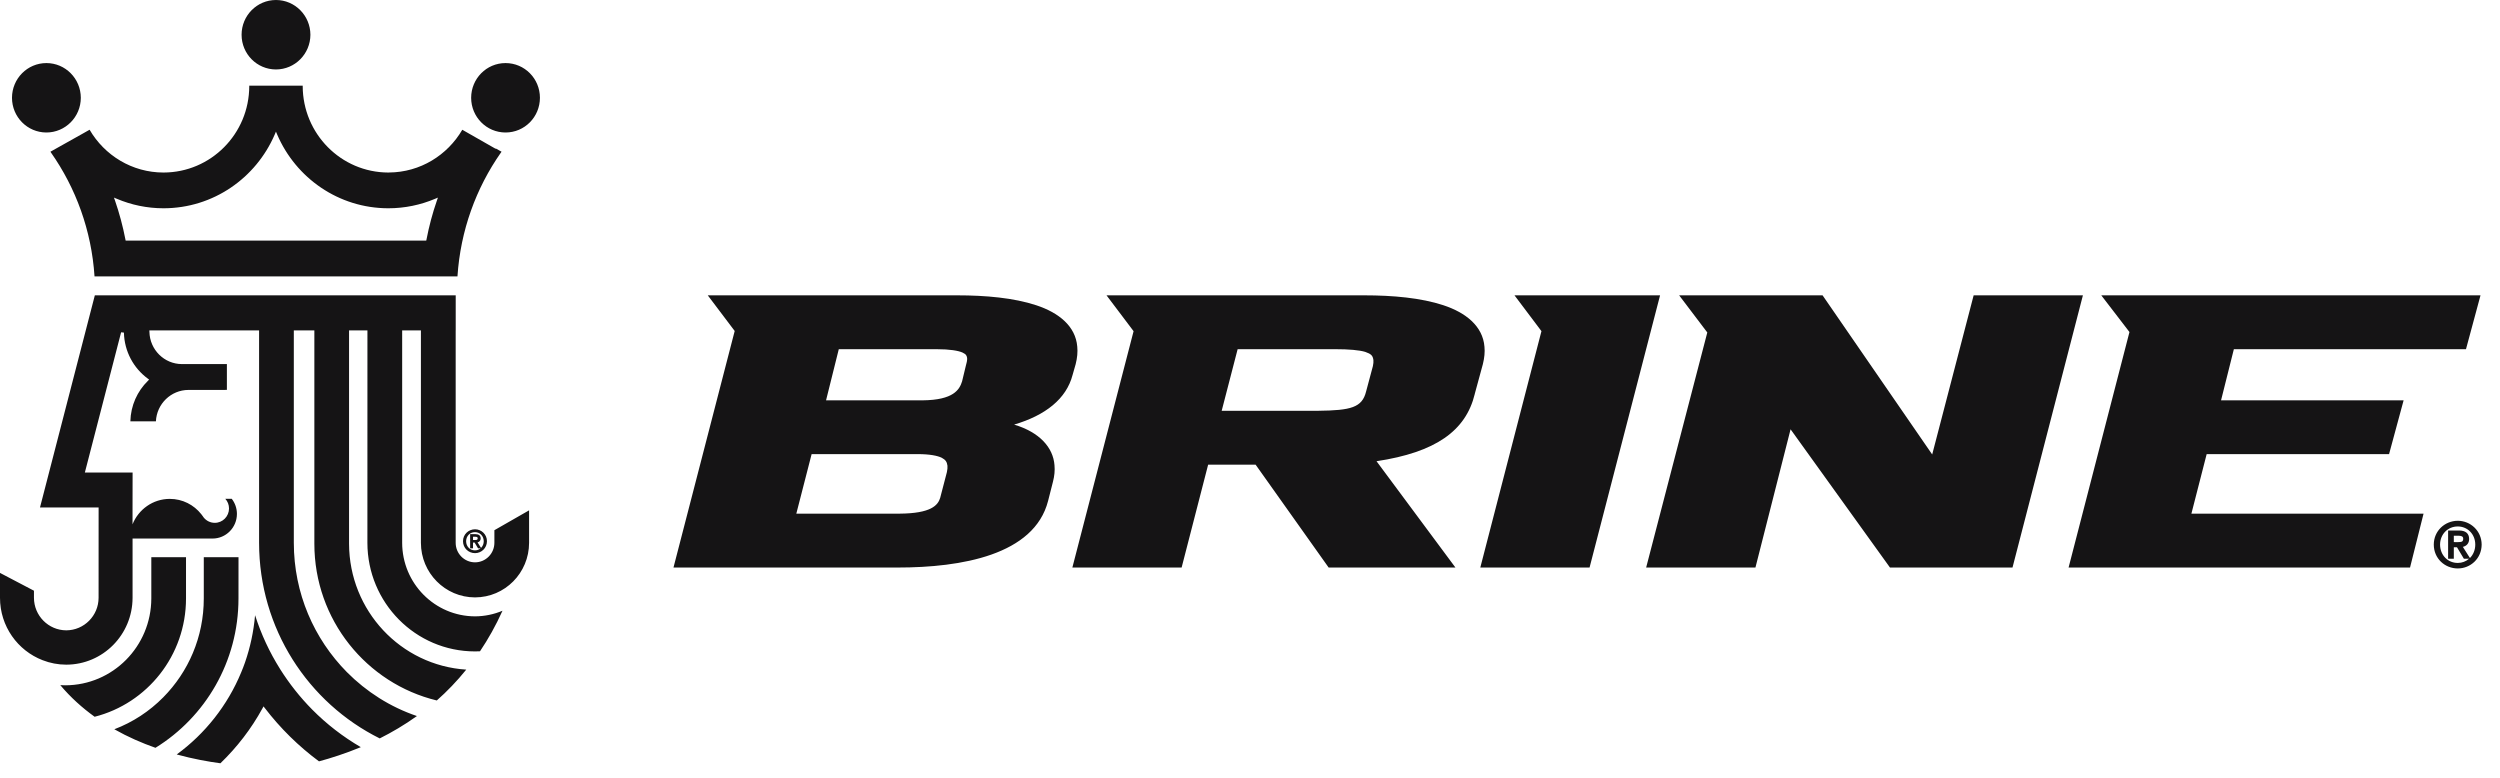
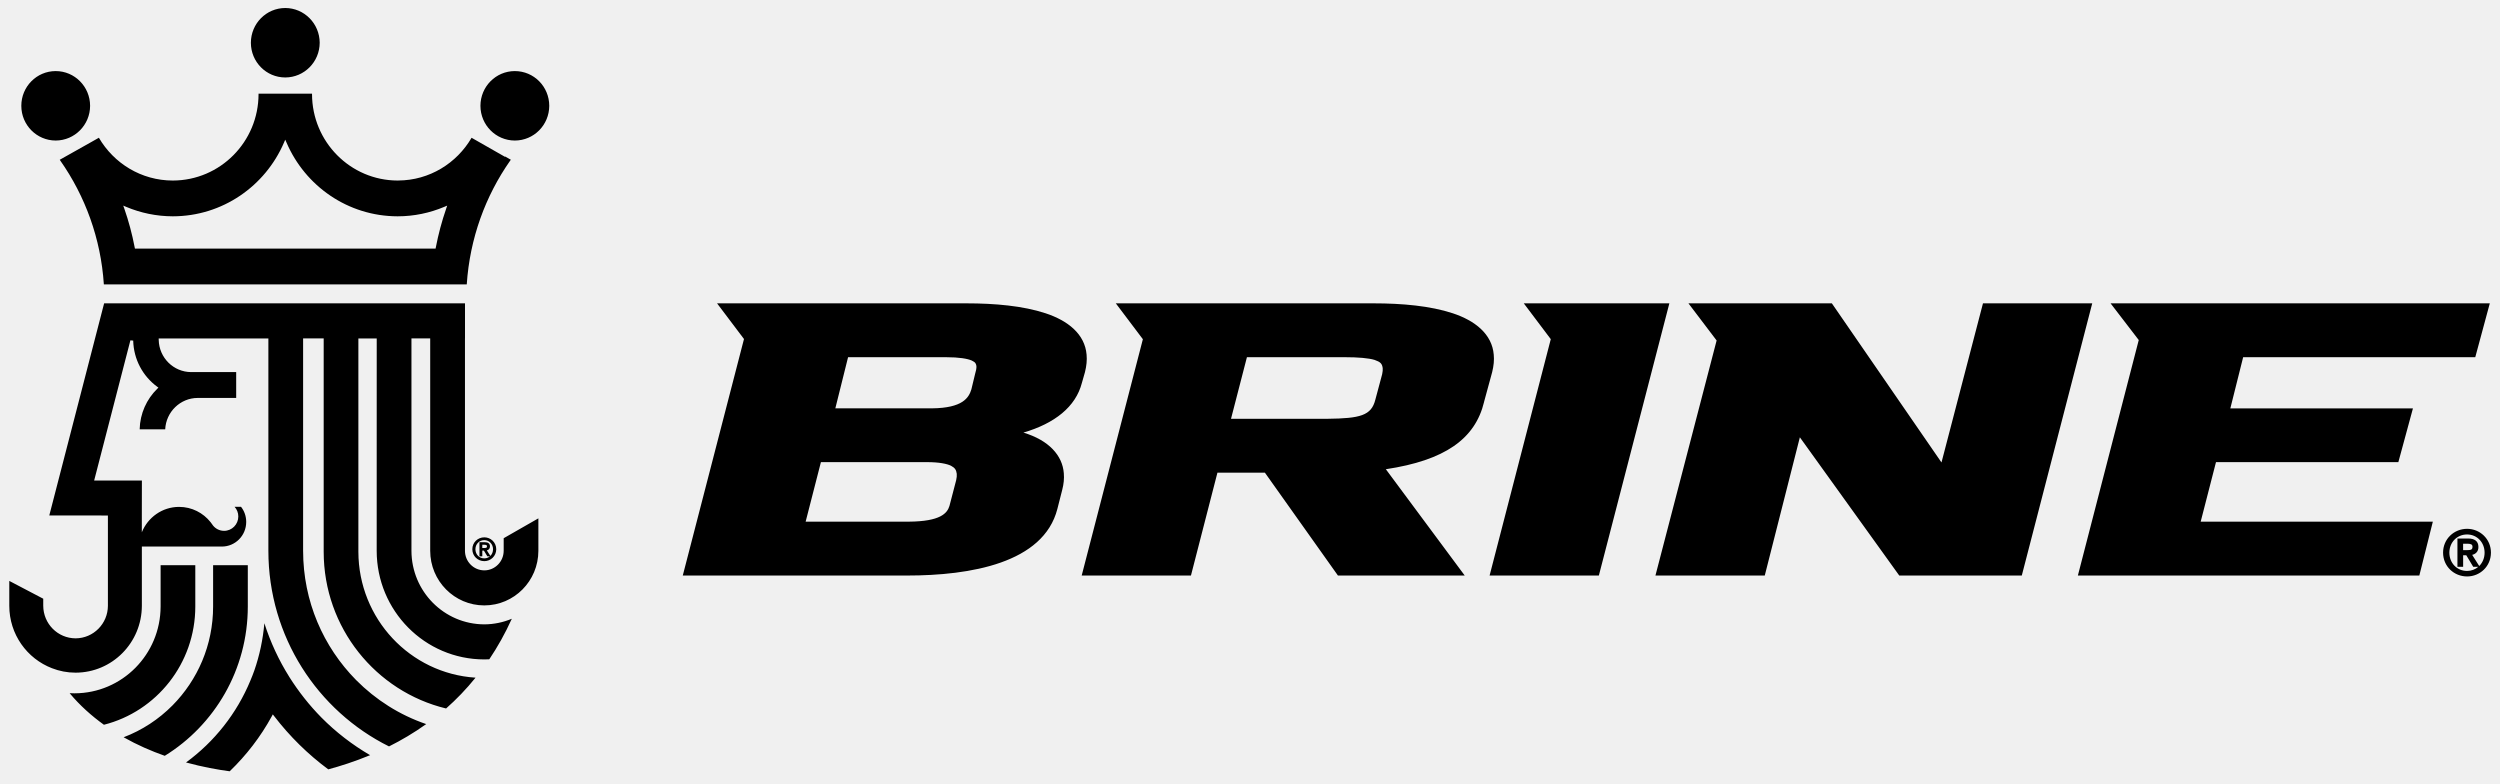
- <svg xmlns="http://www.w3.org/2000/svg" width="74" height="23" viewBox="0 0 74 23" fill="none">
-   <rect width="74" height="23" fill="#4E4E4E" />
-   <g id="Footer">
-     <rect width="402" height="1140" transform="translate(-32 -695.75)" fill="white" />
-     <g id="logo">
-       <path id="Vector" d="M72.751 15.415C72.366 15.416 72.04 15.715 72.04 16.12C72.04 16.53 72.366 16.826 72.751 16.826C73.129 16.826 73.455 16.53 73.457 16.12C73.455 15.714 73.129 15.416 72.751 15.415ZM72.633 16.046V15.857H72.768C72.85 15.86 72.911 15.871 72.911 15.947C72.91 16.045 72.852 16.043 72.75 16.047L72.633 16.046ZM72.902 16.187C73.004 16.163 73.088 16.088 73.086 15.952C73.085 15.782 72.973 15.703 72.785 15.703H72.464V16.539H72.633V16.199H72.727L72.931 16.539H73.084C72.994 16.617 72.879 16.663 72.75 16.663C72.455 16.663 72.228 16.434 72.226 16.12C72.228 15.812 72.455 15.583 72.75 15.583C73.04 15.583 73.268 15.811 73.268 16.12C73.268 16.281 73.207 16.42 73.11 16.518L72.901 16.188L72.902 16.187ZM72.993 10.336L73.423 8.742H62.198L63.032 9.828L61.23 16.799H71.337L71.737 15.205H64.865L65.317 13.443H70.716L71.147 11.85H65.743L66.122 10.337L72.993 10.336ZM31.748 11.1L31.84 10.778C31.887 10.591 31.903 10.42 31.887 10.261C31.838 9.653 31.336 9.254 30.674 9.036C30.009 8.816 29.171 8.742 28.336 8.742H20.95L21.747 9.797L19.935 16.799H26.574C28.45 16.799 30.612 16.43 31.023 14.828L31.169 14.254C31.211 14.092 31.228 13.928 31.213 13.77C31.174 13.248 30.774 12.795 30.018 12.568C30.946 12.294 31.564 11.806 31.748 11.1ZM28.028 13.975L27.829 14.738C27.762 14.957 27.56 15.197 26.629 15.204H23.571L24.024 13.442H27.159C27.52 13.441 27.752 13.49 27.874 13.549C27.993 13.612 28.029 13.673 28.045 13.787C28.049 13.839 28.044 13.903 28.028 13.975ZM28.586 10.838L28.478 11.287C28.402 11.534 28.224 11.841 27.311 11.85H24.451L24.828 10.336H27.718C28.126 10.336 28.368 10.382 28.487 10.434C28.604 10.489 28.613 10.527 28.627 10.597C28.633 10.664 28.611 10.75 28.586 10.838ZM58.42 8.742L57.193 13.452L53.948 8.742H49.703L50.536 9.841L48.726 16.799H51.961L53.001 12.707L55.943 16.799H59.57L61.654 8.742H58.42ZM44.829 8.742L45.627 9.802L43.817 16.799H47.051L49.138 8.742H44.829ZM43.653 11.659L43.893 10.778C43.939 10.591 43.956 10.42 43.94 10.263C43.891 9.653 43.387 9.254 42.727 9.036C42.063 8.816 41.223 8.742 40.389 8.742H32.753L33.554 9.803L31.742 16.799H34.976L35.761 13.754H37.166L39.328 16.799H43.081L40.745 13.652C42.487 13.389 43.389 12.759 43.654 11.659L43.653 11.659ZM40.637 10.839L40.435 11.594C40.317 12.063 39.987 12.148 39.023 12.159H36.162L36.634 10.336H39.522C39.932 10.336 40.235 10.363 40.411 10.416C40.59 10.478 40.634 10.527 40.653 10.658C40.657 10.707 40.653 10.769 40.637 10.839ZM14.061 15.667C13.868 15.667 13.705 15.817 13.705 16.019C13.705 16.224 13.868 16.373 14.061 16.373C14.25 16.373 14.413 16.224 14.414 16.019C14.413 15.817 14.25 15.667 14.061 15.667ZM14.001 15.983V15.888H14.069C14.11 15.889 14.14 15.895 14.14 15.933C14.14 15.982 14.111 15.982 14.06 15.984H14.002L14.001 15.983ZM14.136 16.053C14.187 16.042 14.229 16.004 14.228 15.936C14.227 15.851 14.172 15.812 14.077 15.811H13.916V16.23H14.001V16.059H14.048L14.15 16.23H14.226C14.181 16.268 14.124 16.291 14.059 16.291C13.911 16.291 13.798 16.177 13.797 16.02C13.798 15.866 13.912 15.751 14.059 15.751C14.204 15.751 14.318 15.866 14.319 16.02C14.319 16.1 14.288 16.169 14.239 16.218L14.135 16.053H14.136ZM2.392 2.895C2.391 2.327 1.935 1.867 1.374 1.867C0.811 1.867 0.356 2.327 0.355 2.895C0.356 3.463 0.811 3.922 1.374 3.922C1.935 3.921 2.391 3.462 2.392 2.895ZM14.964 1.867C14.401 1.867 13.947 2.327 13.946 2.895C13.947 3.463 14.402 3.922 14.964 3.922C15.528 3.922 15.981 3.463 15.982 2.895C15.982 2.327 15.528 1.867 14.964 1.867ZM8.169 2.056C8.731 2.055 9.186 1.596 9.188 1.029C9.186 0.46 8.731 0.001 8.169 0C7.606 0.001 7.151 0.46 7.151 1.029C7.151 1.597 7.606 2.056 8.169 2.056ZM14.671 4.404L13.684 3.841C13.245 4.593 12.44 5.1 11.514 5.106L11.513 5.107H11.495C10.095 5.104 8.963 3.96 8.96 2.548V2.536H7.377L7.378 2.548C7.377 3.96 6.243 5.104 4.842 5.107H4.84C3.906 5.107 3.092 4.596 2.652 3.84L2.447 3.956L1.699 4.375L1.493 4.491L1.51 4.517C2.246 5.566 2.709 6.821 2.798 8.181H13.541C13.63 6.821 14.092 5.566 14.827 4.517L14.846 4.491L14.677 4.396L14.671 4.404ZM12.931 5.939C12.803 6.31 12.7 6.694 12.625 7.086L12.617 7.121H3.719L3.712 7.086C3.636 6.694 3.533 6.31 3.405 5.939L3.373 5.849L3.46 5.885C3.886 6.065 4.351 6.165 4.841 6.165C6.313 6.164 7.577 5.268 8.13 3.986L8.168 3.896L8.206 3.986C8.758 5.268 10.022 6.164 11.494 6.165C11.983 6.165 12.45 6.065 12.875 5.886L12.962 5.849L12.931 5.94L12.931 5.939ZM5.506 17.714V16.493H4.479V17.714C4.476 19.134 3.338 20.282 1.933 20.285C1.883 20.285 1.834 20.283 1.785 20.28C2.09 20.644 2.436 20.953 2.801 21.216C4.355 20.822 5.506 19.404 5.506 17.714ZM7.059 17.714L7.06 16.493H6.032V17.714C6.032 18.86 5.574 19.891 4.832 20.641C4.424 21.054 3.932 21.378 3.384 21.586C3.786 21.814 4.201 21.994 4.602 22.135C6.076 21.226 7.059 19.585 7.059 17.714ZM14.634 15.694V16.067C14.633 16.386 14.376 16.645 14.061 16.645C13.744 16.645 13.488 16.386 13.488 16.067V9.78H13.489V8.742H2.807L1.184 15.02L2.919 15.022L2.918 17.693C2.918 18.224 2.489 18.656 1.962 18.658C1.434 18.656 1.006 18.225 1.005 17.693V17.485L0 16.958V17.694C0 18.539 0.524 19.258 1.262 19.542C1.479 19.627 1.716 19.674 1.962 19.674C3.046 19.672 3.922 18.788 3.924 17.694V15.941H6.291C6.689 15.941 7.012 15.615 7.013 15.213C7.013 15.044 6.956 14.888 6.86 14.765H6.669C6.737 14.84 6.779 14.94 6.779 15.05C6.779 15.285 6.591 15.476 6.358 15.476C6.224 15.476 6.105 15.413 6.029 15.318C6.018 15.303 6.01 15.291 6.005 15.283C5.989 15.26 5.974 15.239 5.957 15.219C5.739 14.944 5.404 14.767 5.026 14.767C4.527 14.767 4.1 15.078 3.923 15.519L3.923 15.502V15.024L3.925 13.987L2.512 13.986L3.585 9.836L3.668 9.845C3.681 10.404 3.955 10.898 4.374 11.206L4.414 11.236L4.379 11.272C4.066 11.578 3.87 12.001 3.859 12.472H4.615C4.638 11.956 5.061 11.543 5.578 11.542L6.716 11.541V10.777H5.385C4.861 10.776 4.434 10.351 4.423 9.823L4.421 9.78H7.669L7.669 16.066C7.669 18.608 9.124 20.806 11.24 21.857C11.601 21.676 11.972 21.459 12.341 21.195C11.551 20.927 10.846 20.477 10.267 19.894C9.297 18.912 8.697 17.563 8.697 16.066V9.78H9.305V16.094C9.305 18.346 10.85 20.231 12.929 20.734C13.231 20.467 13.524 20.165 13.801 19.821C11.866 19.697 10.337 18.079 10.332 16.095V9.78H10.876L10.875 16.066C10.876 17.841 12.3 19.281 14.06 19.282C14.109 19.282 14.159 19.28 14.208 19.278C14.45 18.918 14.675 18.52 14.874 18.078C14.624 18.183 14.349 18.243 14.061 18.244C12.87 18.241 11.906 17.268 11.904 16.066V9.78H12.459V16.066C12.459 16.959 13.176 17.682 14.06 17.683C14.944 17.682 15.66 16.96 15.661 16.067V15.106L14.634 15.694ZM8.288 19.799C7.979 19.308 7.73 18.774 7.55 18.21C7.508 18.695 7.407 19.161 7.254 19.604C7.218 19.706 7.18 19.807 7.138 19.905C6.735 20.881 6.068 21.72 5.231 22.332C5.721 22.466 6.17 22.546 6.524 22.593C7.016 22.119 7.439 21.571 7.77 20.965L7.8 20.909L7.84 20.96C8.298 21.557 8.838 22.089 9.442 22.536C9.799 22.44 10.223 22.304 10.68 22.116C10.152 21.808 9.668 21.435 9.24 21.002C8.881 20.639 8.562 20.235 8.288 19.8V19.799Z" fill="#151415" />
-     </g>
-   </g>
+ <svg xmlns="http://www.w3.org/2000/svg" width="74" height="23.2" viewBox="1.5 0.4 74 23.2" fill="none">
+   <path id="Vector" d="M74.526 16.053C74.141 16.053 73.815 16.352 73.815 16.757C73.815 17.167 74.141 17.463 74.526 17.463C74.905 17.463 75.231 17.167 75.232 16.757C75.231 16.351 74.905 16.053 74.526 16.053ZM74.408 16.683V16.494H74.543C74.625 16.497 74.686 16.508 74.686 16.584C74.685 16.682 74.627 16.68 74.525 16.684L74.408 16.683ZM74.677 16.824C74.779 16.8 74.863 16.725 74.861 16.589C74.86 16.42 74.749 16.34 74.56 16.34H74.24V17.177H74.409V16.836H74.502L74.707 17.177H74.859C74.769 17.254 74.654 17.3 74.525 17.3C74.23 17.3 74.003 17.072 74.001 16.758C74.003 16.449 74.23 16.22 74.525 16.22C74.815 16.22 75.043 16.449 75.044 16.758C75.044 16.918 74.983 17.057 74.885 17.155L74.677 16.825L74.677 16.824ZM74.768 10.973L75.198 9.379H63.973L64.807 10.465L63.005 17.436H73.112L73.512 15.842H66.64L67.093 14.08H72.491L72.923 12.488H67.518L67.897 10.974L74.768 10.973ZM33.523 11.737L33.615 11.415C33.662 11.228 33.678 11.057 33.663 10.898C33.613 10.29 33.111 9.891 32.449 9.673C31.784 9.453 30.946 9.379 30.111 9.379H22.725L23.522 10.435L21.71 17.436H28.349C30.226 17.436 32.387 17.067 32.798 15.465L32.944 14.891C32.986 14.729 33.003 14.565 32.989 14.408C32.95 13.885 32.55 13.432 31.793 13.205C32.721 12.932 33.339 12.443 33.523 11.737ZM29.803 14.612L29.604 15.375C29.538 15.594 29.335 15.834 28.404 15.841H25.347L25.799 14.079H28.934C29.296 14.079 29.527 14.127 29.649 14.186C29.768 14.249 29.805 14.31 29.82 14.425C29.825 14.476 29.819 14.54 29.803 14.612ZM30.361 11.475L30.253 11.924C30.178 12.171 30 12.478 29.086 12.487H26.226L26.603 10.973H29.494C29.901 10.973 30.143 11.019 30.262 11.071C30.379 11.126 30.388 11.164 30.402 11.234C30.408 11.301 30.387 11.388 30.361 11.475ZM60.196 9.379L58.968 14.089L55.723 9.379H51.478L52.312 10.478L50.501 17.436H53.737L54.776 13.344L57.718 17.436H61.345L63.43 9.379H60.196ZM46.604 9.379L47.403 10.439L45.592 17.436H48.826L50.913 9.379H46.604ZM45.428 12.296L45.668 11.415C45.714 11.228 45.731 11.057 45.715 10.9C45.666 10.29 45.162 9.891 44.502 9.673C43.838 9.453 42.998 9.379 42.164 9.379H34.528L35.329 10.441L33.518 17.436H36.752L37.536 14.391H38.941L41.103 17.436H44.856L42.521 14.289C44.263 14.027 45.164 13.396 45.429 12.297L45.428 12.296ZM42.412 11.476L42.21 12.231C42.093 12.701 41.762 12.785 40.798 12.796H37.938L38.409 10.973H41.297C41.707 10.973 42.01 11 42.187 11.053C42.365 11.115 42.409 11.164 42.428 11.296C42.432 11.344 42.428 11.406 42.412 11.476ZM15.836 16.305C15.643 16.305 15.481 16.454 15.481 16.657C15.481 16.861 15.643 17.01 15.836 17.01C16.025 17.01 16.188 16.861 16.189 16.657C16.188 16.454 16.025 16.305 15.836 16.305ZM15.776 16.62V16.525H15.844C15.885 16.527 15.915 16.532 15.915 16.57C15.915 16.619 15.886 16.619 15.835 16.621H15.777L15.776 16.62ZM15.911 16.691C15.962 16.679 16.004 16.641 16.003 16.573C16.002 16.489 15.947 16.449 15.852 16.449H15.692V16.867H15.776V16.697H15.823L15.926 16.867H16.001C15.957 16.905 15.899 16.928 15.834 16.928C15.687 16.928 15.573 16.814 15.572 16.657C15.573 16.503 15.687 16.388 15.834 16.388C15.979 16.388 16.093 16.503 16.094 16.657C16.094 16.738 16.063 16.807 16.015 16.856L15.91 16.691H15.911ZM4.167 3.532C4.166 2.964 3.71 2.504 3.149 2.504C2.586 2.504 2.131 2.964 2.131 3.532C2.131 4.1 2.586 4.559 3.149 4.56C3.71 4.558 4.166 4.099 4.167 3.532ZM16.739 2.504C16.177 2.504 15.722 2.964 15.721 3.532C15.722 4.1 16.177 4.559 16.739 4.56C17.303 4.559 17.756 4.1 17.758 3.532C17.757 2.964 17.303 2.504 16.739 2.504ZM9.944 2.693C10.506 2.692 10.961 2.233 10.963 1.666C10.961 1.098 10.506 0.638 9.944 0.637C9.381 0.638 8.927 1.098 8.926 1.666C8.927 2.234 9.381 2.693 9.944 2.693ZM16.446 5.041L15.459 4.478C15.02 5.23 14.215 5.738 13.289 5.743L13.288 5.744H13.271C11.871 5.741 10.738 4.597 10.736 3.185V3.173H9.152L9.153 3.185C9.152 4.597 8.018 5.741 6.617 5.744H6.615C5.681 5.744 4.867 5.233 4.427 4.477L4.222 4.593L3.475 5.013L3.269 5.129L3.285 5.154C4.021 6.203 4.485 7.458 4.574 8.818H15.316C15.406 7.458 15.867 6.203 16.602 5.154L16.621 5.128L16.452 5.033L16.446 5.041ZM14.707 6.576C14.578 6.947 14.476 7.331 14.4 7.724L14.393 7.758H5.494L5.487 7.724C5.412 7.331 5.309 6.947 5.18 6.576L5.148 6.486L5.235 6.523C5.661 6.702 6.127 6.802 6.616 6.803C8.089 6.801 9.353 5.905 9.905 4.623L9.943 4.534L9.982 4.623C10.533 5.905 11.797 6.801 13.269 6.803C13.758 6.803 14.225 6.702 14.65 6.523L14.737 6.486L14.706 6.577L14.707 6.576ZM7.281 18.352V17.13H6.254V18.352C6.251 19.772 5.113 20.919 3.708 20.922C3.658 20.922 3.609 20.921 3.561 20.918C3.865 21.282 4.211 21.59 4.576 21.853C6.13 21.459 7.281 20.041 7.281 18.352ZM8.835 18.352L8.835 17.13H7.808V18.352C7.808 19.497 7.349 20.528 6.607 21.279C6.199 21.691 5.707 22.015 5.159 22.223C5.562 22.451 5.976 22.631 6.377 22.772C7.851 21.863 8.835 20.222 8.835 18.352ZM16.409 16.331V16.704C16.408 17.023 16.151 17.283 15.836 17.283C15.519 17.282 15.263 17.023 15.263 16.704V10.417H15.264V9.379H4.582L2.959 15.657L4.694 15.659L4.694 18.33C4.693 18.862 4.265 19.293 3.737 19.295C3.209 19.293 2.782 18.863 2.78 18.33V18.122L1.775 17.595V18.331C1.775 19.176 2.299 19.895 3.038 20.179C3.255 20.264 3.491 20.311 3.737 20.311C4.822 20.309 5.697 19.425 5.699 18.331V16.578H8.067C8.465 16.578 8.787 16.253 8.788 15.85C8.788 15.681 8.732 15.525 8.635 15.402H8.444C8.512 15.477 8.554 15.577 8.554 15.687C8.554 15.922 8.366 16.113 8.133 16.113C8 16.113 7.88 16.05 7.805 15.955C7.793 15.941 7.786 15.928 7.78 15.92C7.764 15.898 7.75 15.877 7.733 15.856C7.514 15.581 7.179 15.404 6.801 15.404C6.302 15.404 5.875 15.716 5.698 16.156L5.698 16.14V15.661L5.7 14.624L4.287 14.623L5.36 10.473L5.443 10.482C5.456 11.041 5.73 11.535 6.149 11.844L6.189 11.873L6.154 11.909C5.841 12.215 5.645 12.638 5.634 13.109H6.39C6.414 12.593 6.836 12.18 7.353 12.179L8.491 12.179V11.414H7.16C6.636 11.413 6.209 10.989 6.198 10.461L6.197 10.418H9.444L9.444 16.703C9.444 19.245 10.9 21.443 13.015 22.494C13.377 22.313 13.747 22.096 14.116 21.833C13.327 21.564 12.621 21.114 12.042 20.531C11.072 19.549 10.472 18.2 10.472 16.703V10.417H11.081V16.732C11.081 18.983 12.626 20.869 14.704 21.371C15.006 21.104 15.3 20.802 15.576 20.459C13.641 20.335 12.112 18.716 12.108 16.732V10.418H12.651L12.65 16.703C12.651 18.479 14.075 19.918 15.835 19.919C15.884 19.919 15.934 19.917 15.983 19.915C16.225 19.555 16.45 19.157 16.65 18.715C16.399 18.82 16.124 18.88 15.836 18.881C14.645 18.878 13.681 17.905 13.679 16.703V10.417H14.234V16.703C14.234 17.596 14.951 18.32 15.835 18.32C16.719 18.32 17.435 17.597 17.436 16.704V15.743L16.409 16.331ZM10.063 20.436C9.754 19.945 9.506 19.411 9.325 18.847C9.283 19.333 9.183 19.798 9.03 20.241C8.994 20.343 8.955 20.444 8.913 20.542C8.51 21.518 7.844 22.357 7.006 22.969C7.496 23.103 7.945 23.183 8.299 23.23C8.791 22.756 9.214 22.209 9.545 21.602L9.575 21.546L9.615 21.597C10.073 22.194 10.613 22.726 11.217 23.173C11.574 23.077 11.998 22.942 12.455 22.753C11.927 22.445 11.443 22.072 11.015 21.64C10.656 21.276 10.338 20.872 10.063 20.437V20.436Z" fill="black" />
</svg>
